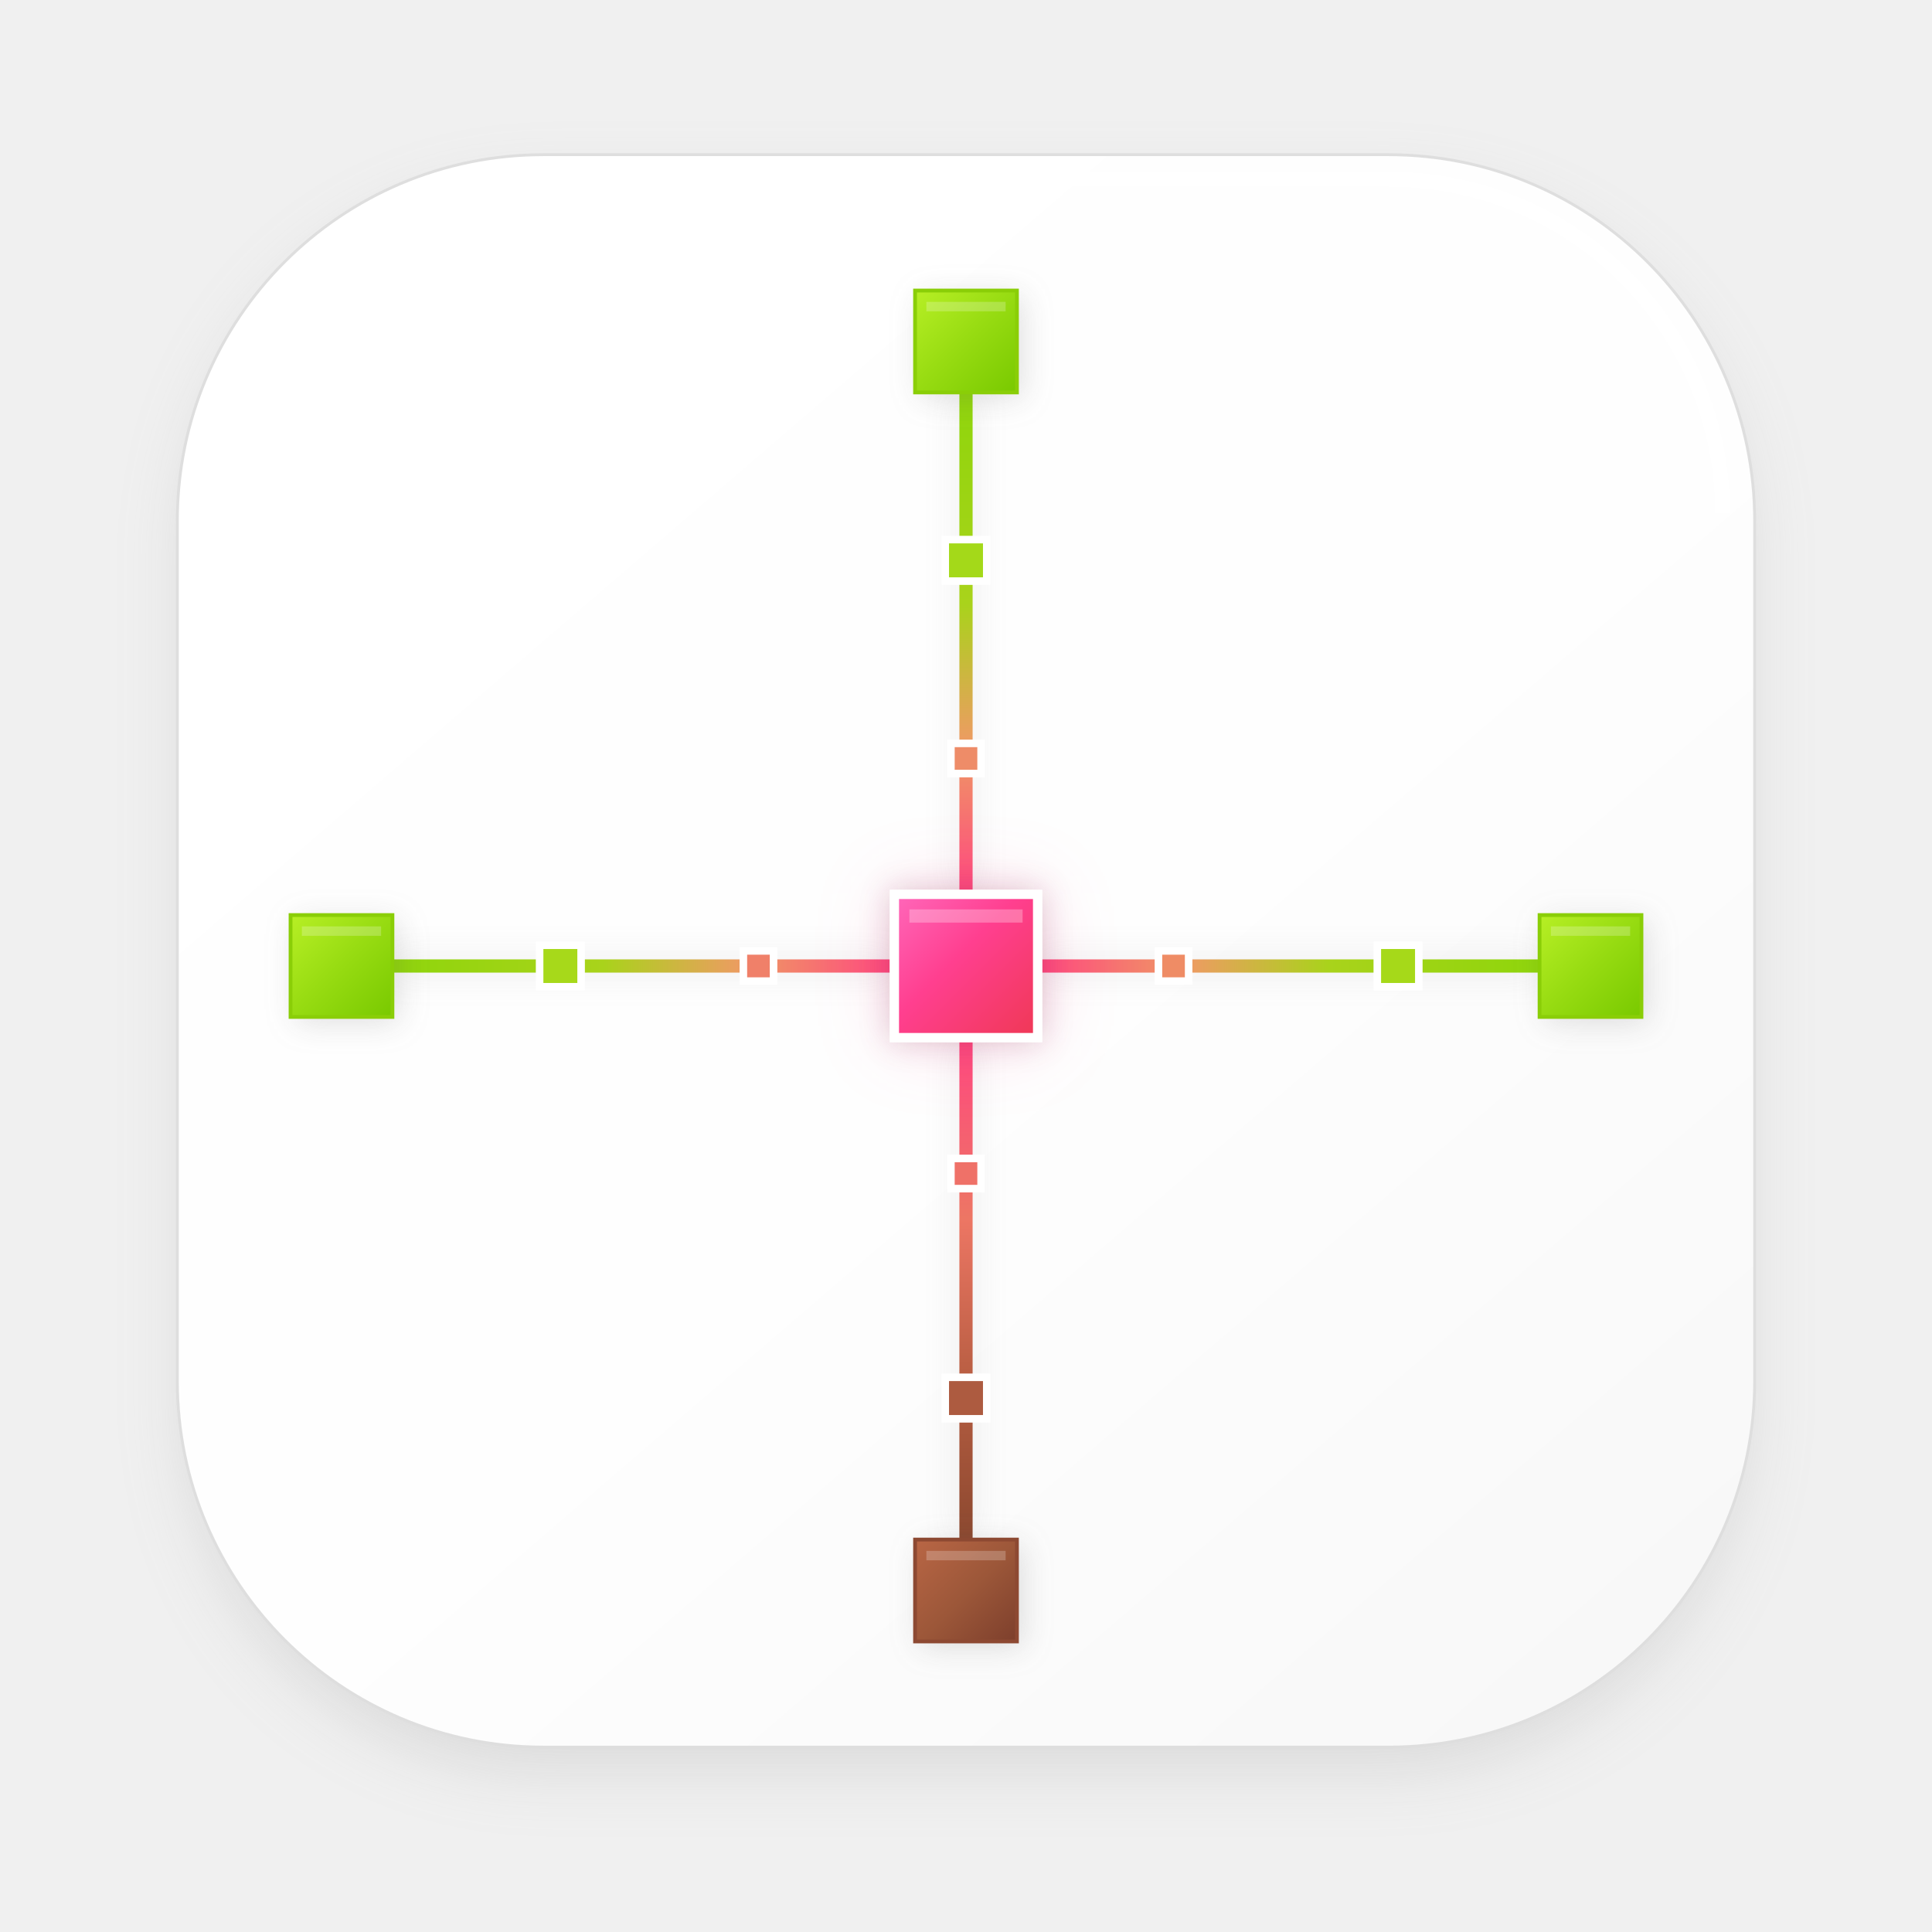
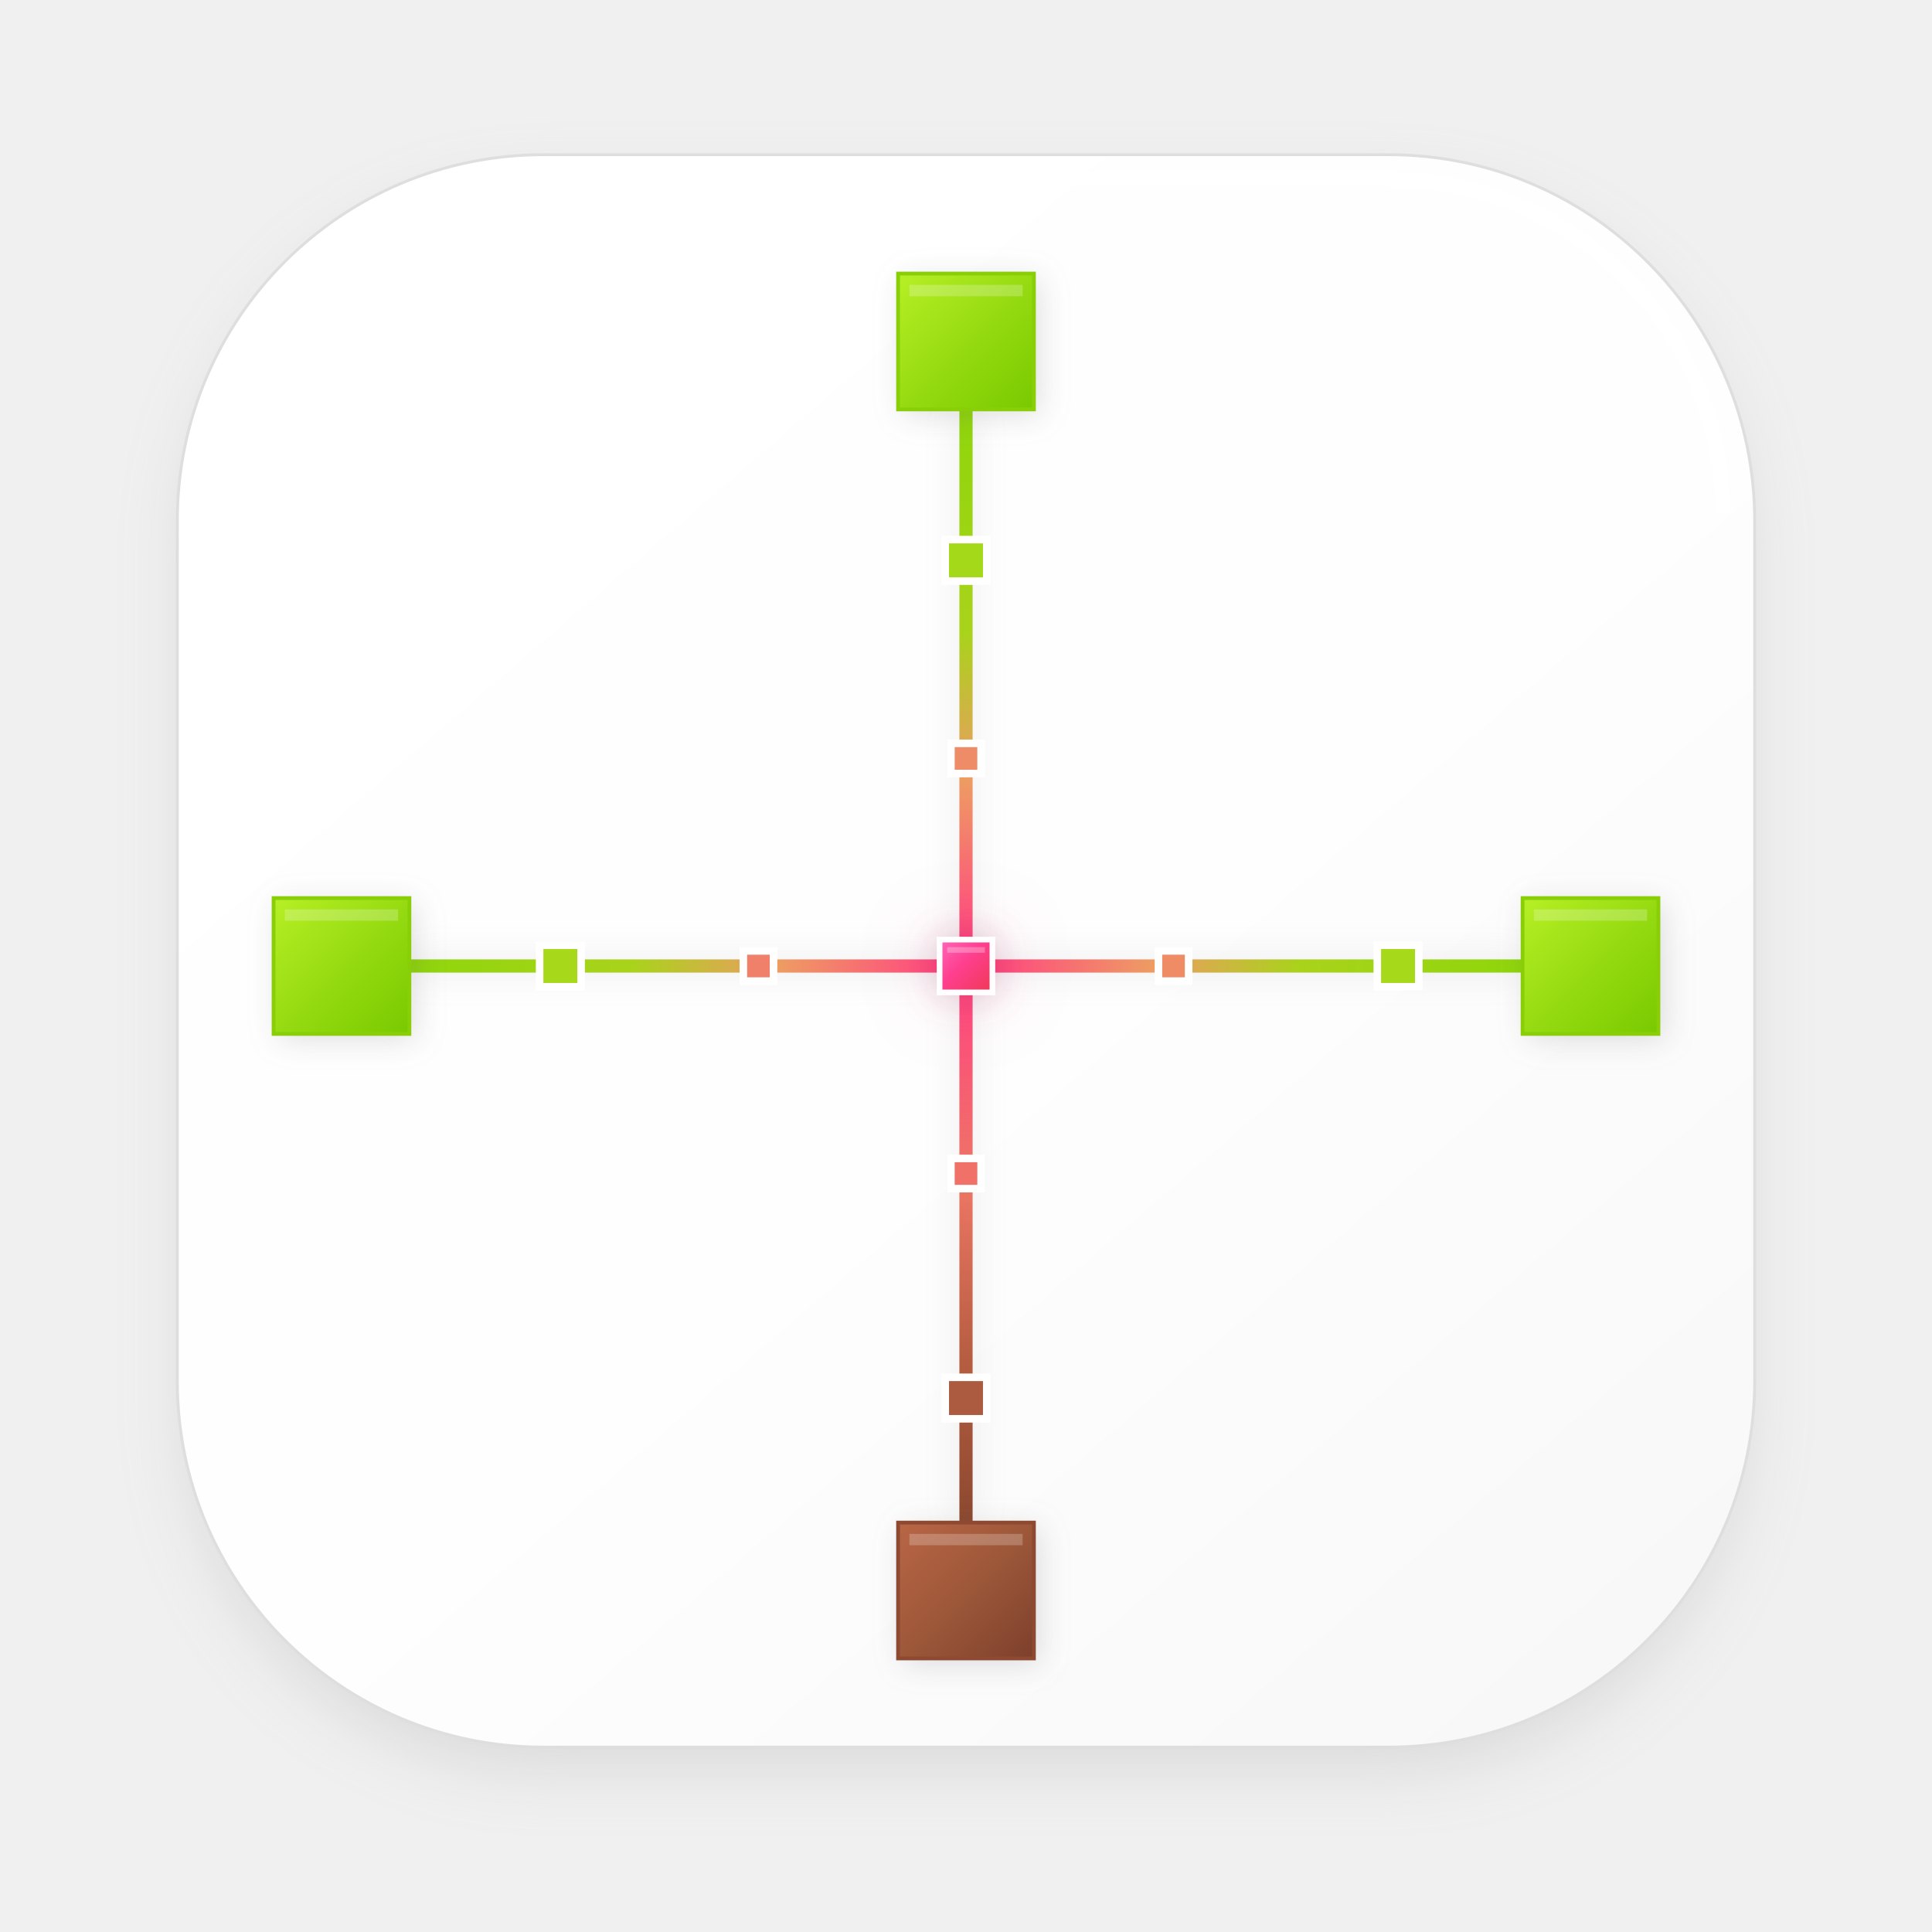
<svg xmlns="http://www.w3.org/2000/svg" width="1024" height="1024" viewBox="0 0 1024 1024">
  <defs>
    <linearGradient id="tile" x1="0%" y1="0%" x2="86%" y2="100%">
      <stop offset="0" stop-color="#ffffff" />
      <stop offset="0.58" stop-color="#fefefe" />
      <stop offset="1" stop-color="#f8f8f8" />
    </linearGradient>
    <linearGradient id="greenNode" x1="0%" y1="0%" x2="100%" y2="100%">
      <stop offset="0" stop-color="#b7ef25" />
      <stop offset="0.48" stop-color="#98dc12" />
      <stop offset="1" stop-color="#79c900" />
    </linearGradient>
    <linearGradient id="brownNode" x1="0%" y1="0%" x2="100%" y2="100%">
      <stop offset="0" stop-color="#b96645" />
      <stop offset="0.52" stop-color="#9c5739" />
      <stop offset="1" stop-color="#7d3f2c" />
    </linearGradient>
    <linearGradient id="hub" x1="0%" y1="0%" x2="100%" y2="100%">
      <stop offset="0" stop-color="#ff68bb" />
      <stop offset="0.44" stop-color="#ff3f8f" />
      <stop offset="1" stop-color="#ef3854" />
    </linearGradient>
-     <linearGradient id="greenToHub" gradientUnits="userSpaceOnUse" x1="208" y1="512" x2="474" y2="512">
+     <linearGradient id="greenToHub" gradientUnits="userSpaceOnUse" x1="217" y1="512" x2="498" y2="512">
      <stop offset="0" stop-color="#8fd50b" />
      <stop offset="0.42" stop-color="#a9d31b" />
      <stop offset="0.7" stop-color="#ee9b63" />
      <stop offset="1" stop-color="#ff477f" />
    </linearGradient>
-     <linearGradient id="hubToGreen" gradientUnits="userSpaceOnUse" x1="550" y1="512" x2="816" y2="512">
+     <linearGradient id="hubToGreen" gradientUnits="userSpaceOnUse" x1="526" y1="512" x2="807" y2="512">
      <stop offset="0" stop-color="#ff477f" />
      <stop offset="0.3" stop-color="#ee9b63" />
      <stop offset="0.58" stop-color="#a9d31b" />
      <stop offset="1" stop-color="#8fd50b" />
    </linearGradient>
-     <linearGradient id="greenToHubVertical" gradientUnits="userSpaceOnUse" x1="512" y1="208" x2="512" y2="474">
+     <linearGradient id="greenToHubVertical" gradientUnits="userSpaceOnUse" x1="512" y1="217" x2="512" y2="498">
      <stop offset="0" stop-color="#8fd50b" />
      <stop offset="0.42" stop-color="#a9d31b" />
      <stop offset="0.7" stop-color="#ee9b63" />
      <stop offset="1" stop-color="#ff477f" />
    </linearGradient>
-     <linearGradient id="hubToBrown" gradientUnits="userSpaceOnUse" x1="512" y1="550" x2="512" y2="816">
+     <linearGradient id="hubToBrown" gradientUnits="userSpaceOnUse" x1="512" y1="526" x2="512" y2="807">
      <stop offset="0" stop-color="#ff477f" />
      <stop offset="0.36" stop-color="#ed7664" />
      <stop offset="0.68" stop-color="#b85e42" />
      <stop offset="1" stop-color="#8b482f" />
    </linearGradient>
    <filter id="tileShadow" x="-24%" y="-22%" width="148%" height="154%">
      <feGaussianBlur stdDeviation="17" />
    </filter>
    <filter id="nodeShadow" x="-70%" y="-70%" width="240%" height="240%">
      <feGaussianBlur stdDeviation="8" />
    </filter>
    <filter id="hubGlow" x="-130%" y="-130%" width="360%" height="360%">
      <feGaussianBlur stdDeviation="20" />
    </filter>
  </defs>
  <rect x="98" y="100" width="828" height="838" rx="190" fill="#8f8f8f" opacity="0.22" filter="url(#tileShadow)" />
  <rect x="94" y="82" width="836" height="844" rx="194" fill="url(#tile)" stroke="#dedede" stroke-width="1.5" />
  <path d="M288 95 H736 C834 95 913 174 913 272" fill="none" stroke="#ffffff" stroke-width="8" opacity="0.72" />
-   <path d="M208 512 H474 M550 512 H816 M512 208 V474 M512 550 V816" stroke="#7f7f7f" stroke-width="10" opacity="0.13" filter="url(#nodeShadow)" />
-   <path d="M208 512 H474" stroke="url(#greenToHub)" stroke-width="7" />
-   <path d="M550 512 H816" stroke="url(#hubToGreen)" stroke-width="7" />
-   <path d="M512 208 V474" stroke="url(#greenToHubVertical)" stroke-width="7" />
-   <path d="M512 550 V816" stroke="url(#hubToBrown)" stroke-width="7" />
+   <path d="M217 512 H498 M526 512 H807 M512 217 V498 M512 526 V807" stroke="#7f7f7f" stroke-width="10" opacity="0.13" filter="url(#nodeShadow)" />
+   <path d="M217 512 H498" stroke="url(#greenToHub)" stroke-width="7" />
+   <path d="M526 512 H807" stroke="url(#hubToGreen)" stroke-width="7" />
+   <path d="M512 217 V498" stroke="url(#greenToHubVertical)" stroke-width="7" />
+   <path d="M512 526 V807" stroke="url(#hubToBrown)" stroke-width="7" />
  <g stroke="#ffffff" stroke-width="4">
    <rect x="286" y="501" width="22" height="22" fill="#a7d91a" />
    <rect x="394" y="504" width="16" height="16" fill="#f08069" />
    <rect x="614" y="504" width="16" height="16" fill="#ef8c65" />
    <rect x="730" y="501" width="22" height="22" fill="#a6d919" />
    <rect x="501" y="286" width="22" height="22" fill="#a4d919" />
    <rect x="504" y="394" width="16" height="16" fill="#ee8c68" />
    <rect x="504" y="614" width="16" height="16" fill="#ef7168" />
    <rect x="501" y="730" width="22" height="22" fill="#ad5b40" />
  </g>
  <g fill="#555555" opacity="0.18" filter="url(#nodeShadow)">
-     <rect x="488" y="157" width="54" height="54" />
-     <rect x="157" y="488" width="54" height="54" />
-     <rect x="819" y="488" width="54" height="54" />
-     <rect x="488" y="819" width="54" height="54" />
+     <rect x="479" y="148" width="72" height="72" />
+     <rect x="148" y="479" width="72" height="72" />
+     <rect x="810" y="479" width="72" height="72" />
+     <rect x="479" y="810" width="72" height="72" />
  </g>
-   <rect x="485" y="154" width="54" height="54" fill="url(#greenNode)" stroke="#8ace07" stroke-width="2" />
-   <rect x="154" y="485" width="54" height="54" fill="url(#greenNode)" stroke="#8ace07" stroke-width="2" />
-   <rect x="816" y="485" width="54" height="54" fill="url(#greenNode)" stroke="#8ace07" stroke-width="2" />
-   <rect x="485" y="816" width="54" height="54" fill="url(#brownNode)" stroke="#8d4932" stroke-width="2" />
-   <path d="M491 160 H533 V165 H491 Z M160 491 H202 V496 H160 Z M822 491 H864 V496 H822 Z M491 822 H533 V827 H491 Z" fill="#ffffff" opacity="0.22" />
-   <rect x="474" y="474" width="76" height="76" fill="#ff3f8f" opacity="0.2" filter="url(#hubGlow)" />
-   <rect x="472" y="472" width="80" height="80" fill="#6d1636" opacity="0.22" filter="url(#nodeShadow)" />
-   <rect x="474" y="474" width="76" height="76" fill="url(#hub)" stroke="#ffffff" stroke-width="5" />
-   <path d="M482 482 H542 V489 H482 Z" fill="#ffffff" opacity="0.28" />
+   <rect x="476" y="145" width="72" height="72" fill="url(#greenNode)" stroke="#8ace07" stroke-width="2" />
+   <rect x="145" y="476" width="72" height="72" fill="url(#greenNode)" stroke="#8ace07" stroke-width="2" />
+   <rect x="807" y="476" width="72" height="72" fill="url(#greenNode)" stroke="#8ace07" stroke-width="2" />
+   <rect x="476" y="807" width="72" height="72" fill="url(#brownNode)" stroke="#8d4932" stroke-width="2" />
+   <path d="M482 151 H542 V157 H482 Z M151 482 H211 V488 H151 Z M813 482 H873 V488 H813 Z M482 813 H542 V819 H482 Z" fill="#ffffff" opacity="0.22" />
+   <rect x="494" y="494" width="36" height="36" fill="#ff3f8f" opacity="0.16" filter="url(#hubGlow)" />
+   <rect x="496" y="496" width="32" height="32" fill="#6d1636" opacity="0.2" filter="url(#nodeShadow)" />
+   <rect x="498" y="498" width="28" height="28" fill="url(#hub)" stroke="#ffffff" stroke-width="3" />
+   <path d="M502 502 H522 V505 H502 Z" fill="#ffffff" opacity="0.28" />
</svg>
